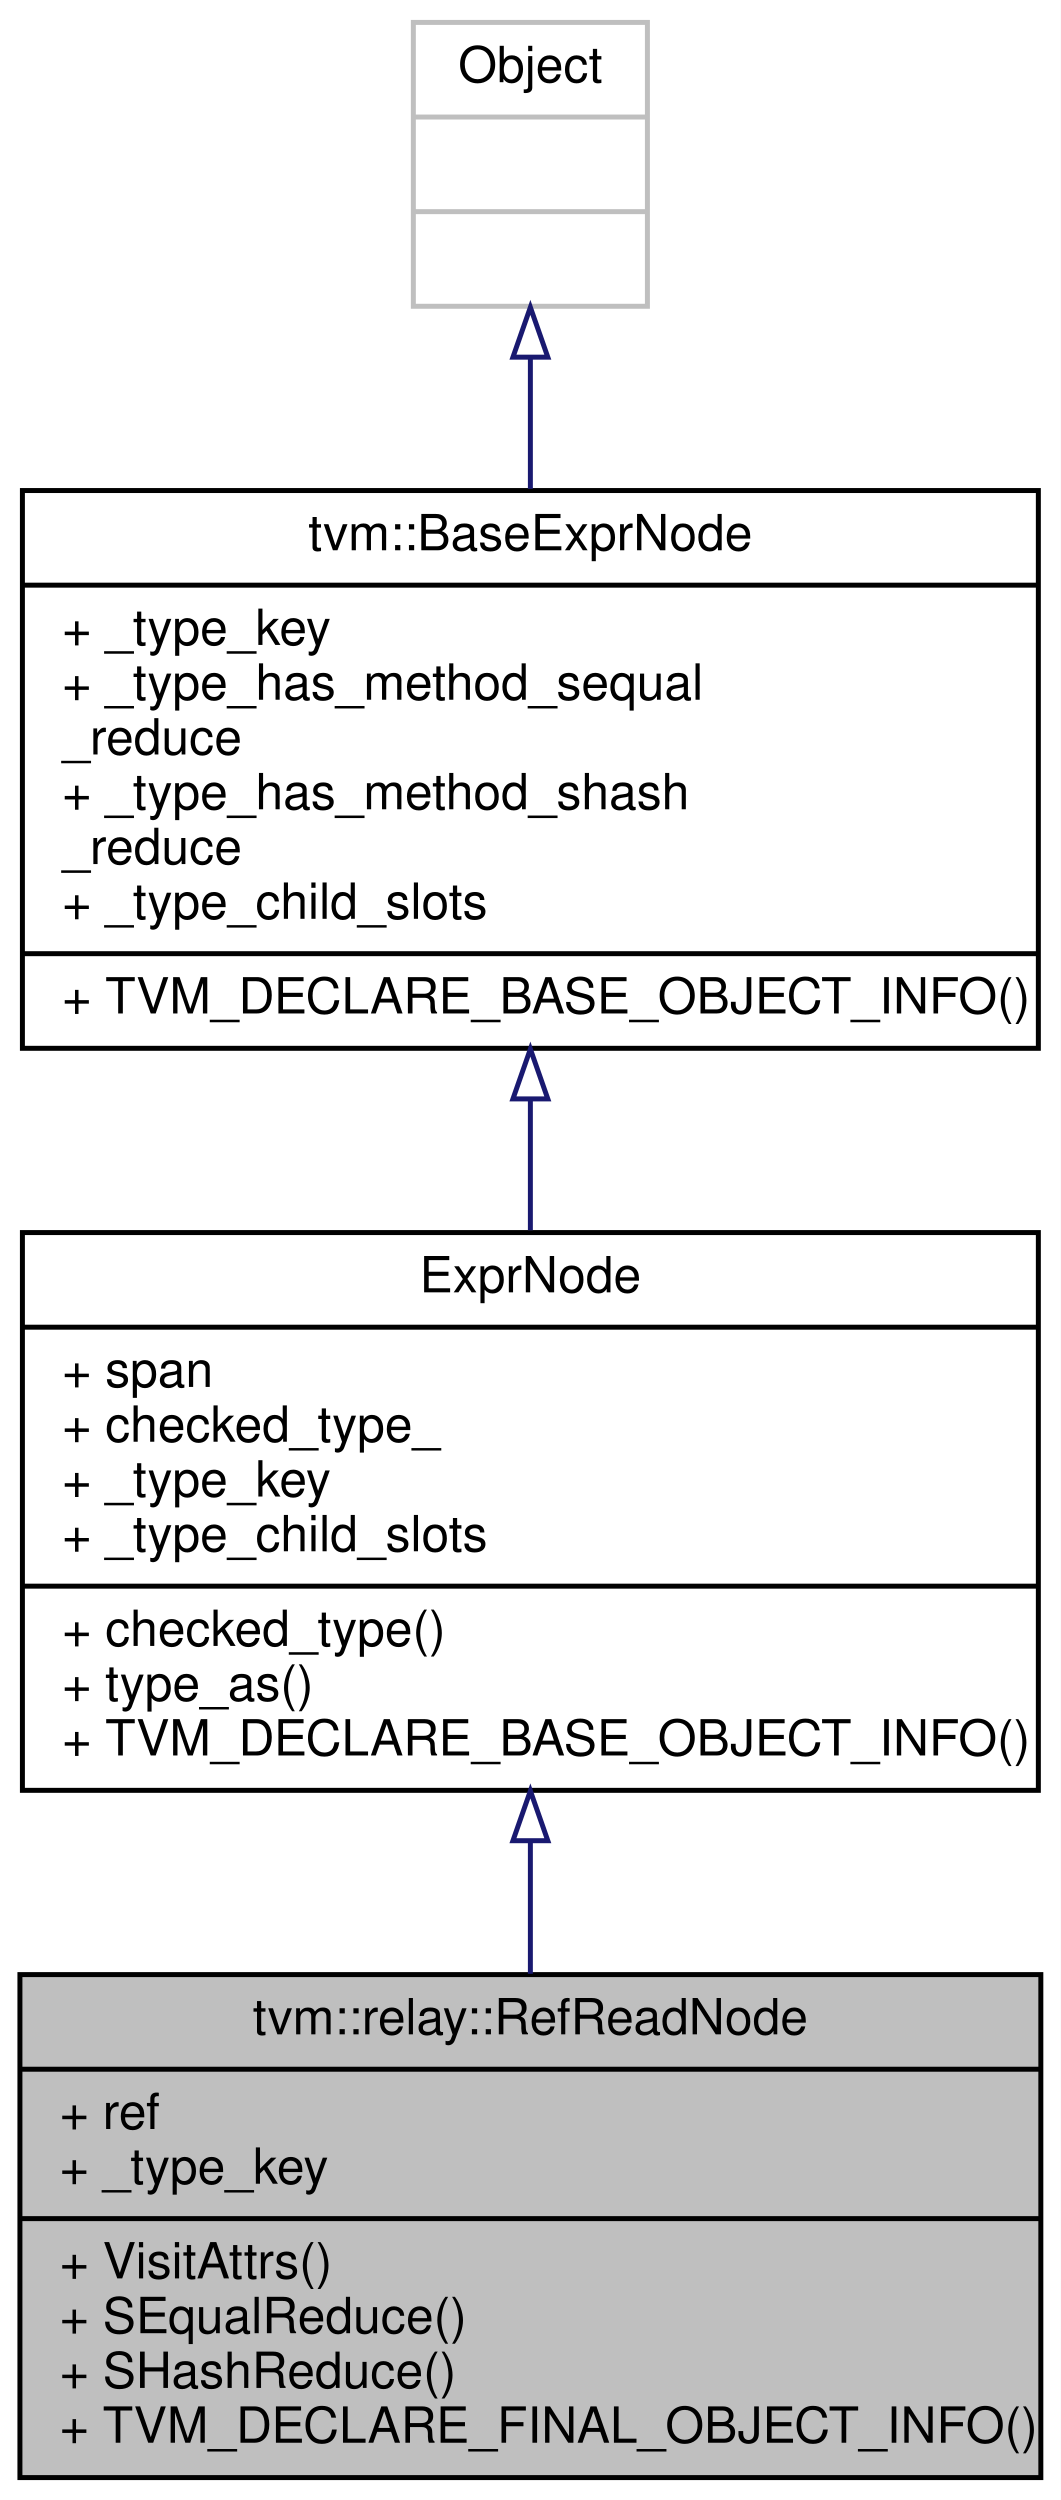
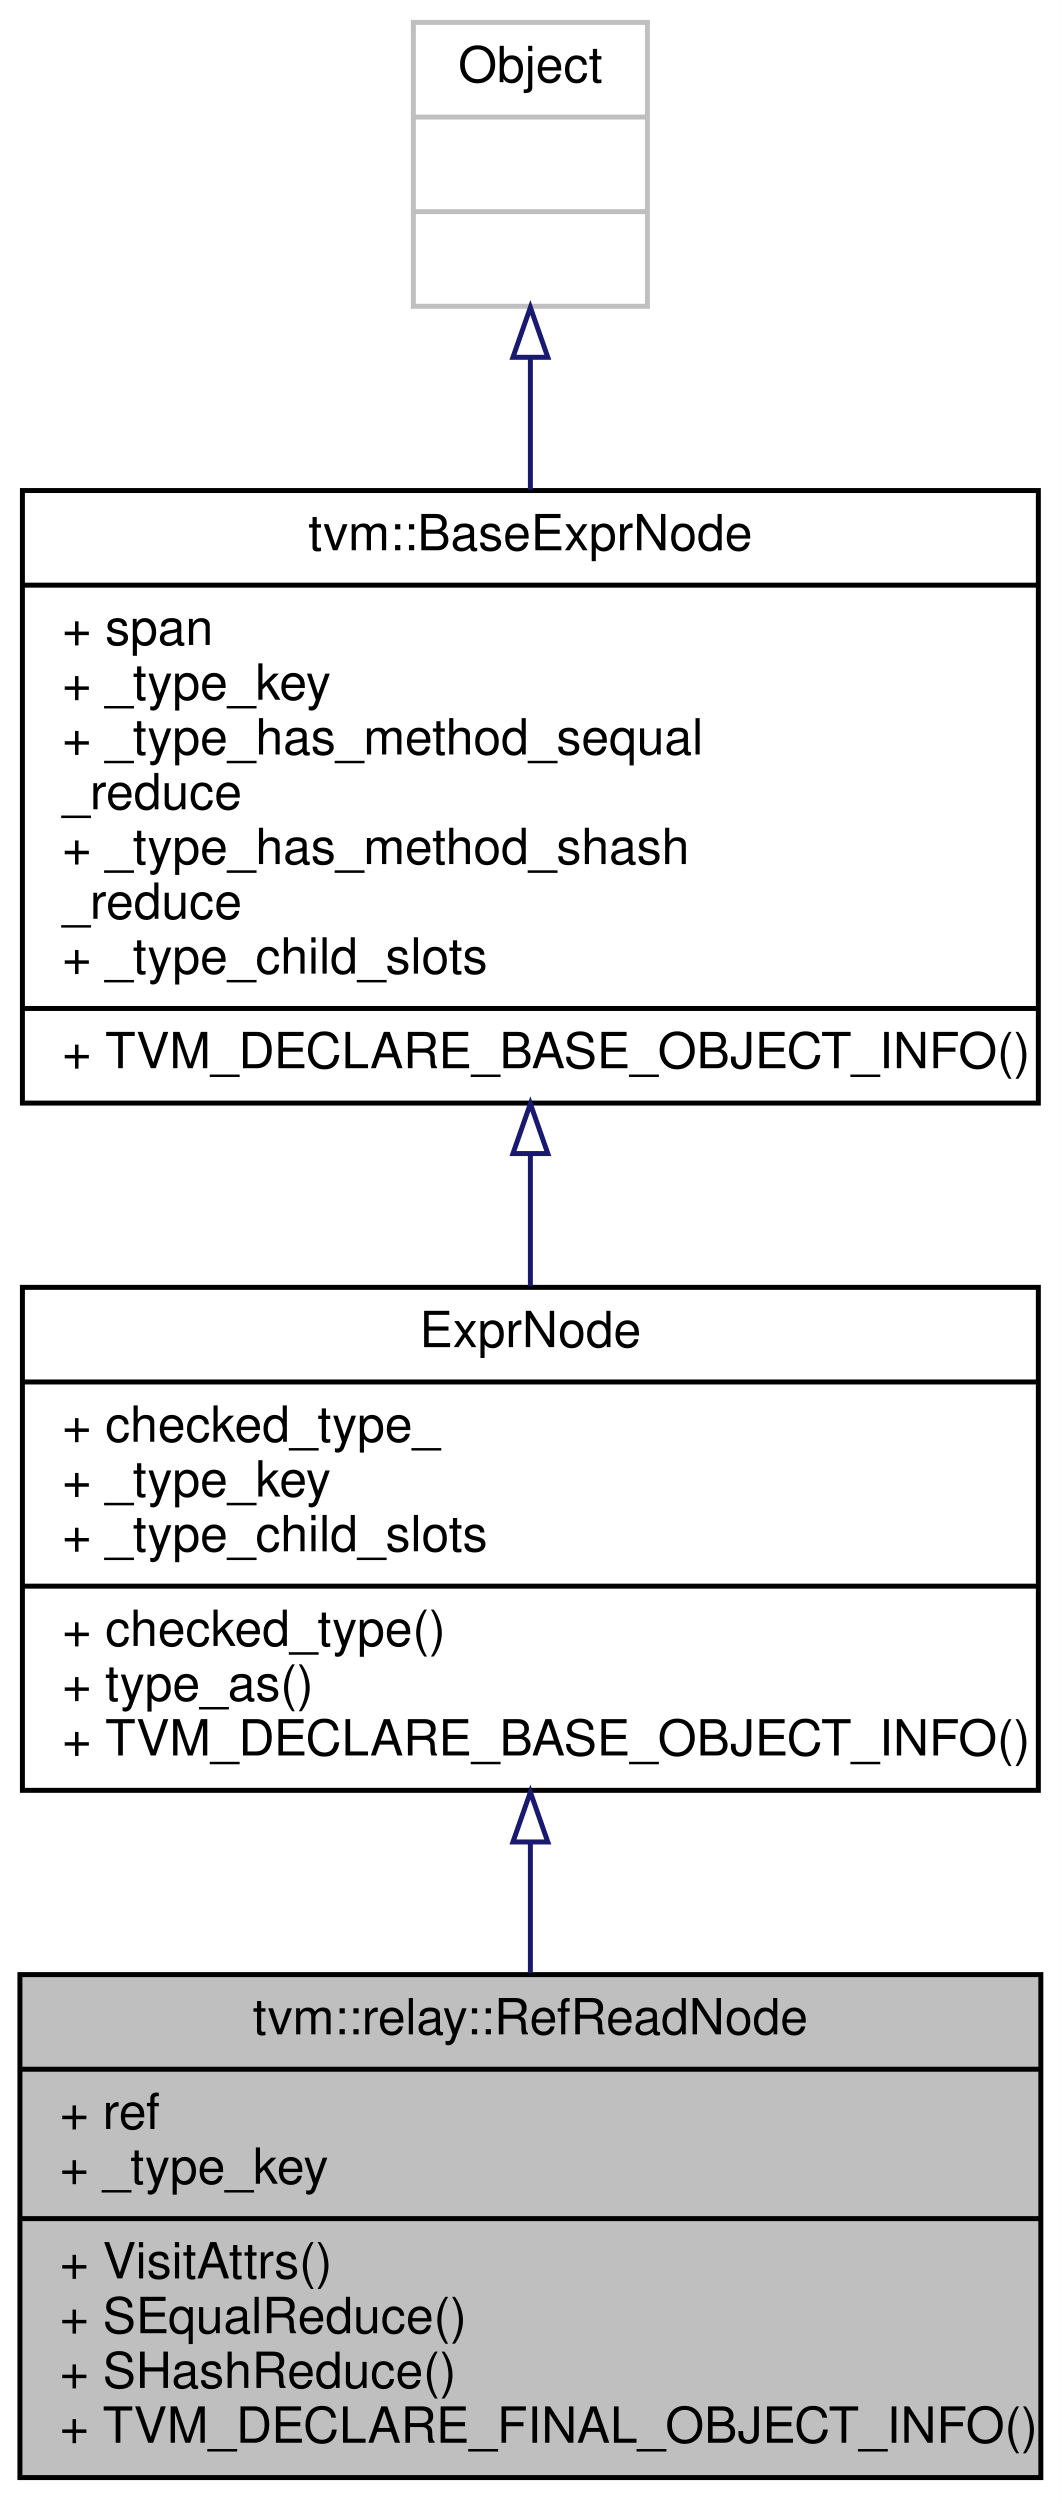
<svg xmlns="http://www.w3.org/2000/svg" xmlns:xlink="http://www.w3.org/1999/xlink" width="213pt" height="502pt" viewBox="0.00 0.00 213.00 502.00">
  <g id="graph0" class="graph" transform="scale(1 1) rotate(0) translate(4 498)">
    <polygon fill="white" stroke="none" points="-4,4 -4,-498 209,-498 209,4 -4,4" />
    <g id="node1" class="node">
      <polygon fill="#bfbfbf" stroke="black" points="-1.42109e-14,-0.5 -1.42109e-14,-101.5 205,-101.5 205,-0.5 -1.42109e-14,-0.5" />
      <text text-anchor="middle" x="102.5" y="-89.5" font-family="Helvetica,sans-Serif" font-size="10.00">tvm::relay::RefReadNode</text>
      <polyline fill="none" stroke="black" points="-1.42109e-14,-82.5 205,-82.5 " />
      <text text-anchor="start" x="8" y="-70.5" font-family="Helvetica,sans-Serif" font-size="10.00">+ ref</text>
      <text text-anchor="start" x="8" y="-59.5" font-family="Helvetica,sans-Serif" font-size="10.00">+ _type_key</text>
      <polyline fill="none" stroke="black" points="-1.42109e-14,-52.5 205,-52.5 " />
      <text text-anchor="start" x="8" y="-40.5" font-family="Helvetica,sans-Serif" font-size="10.00">+ VisitAttrs()</text>
      <text text-anchor="start" x="8" y="-29.5" font-family="Helvetica,sans-Serif" font-size="10.00">+ SEqualReduce()</text>
      <text text-anchor="start" x="8" y="-18.5" font-family="Helvetica,sans-Serif" font-size="10.00">+ SHashReduce()</text>
      <text text-anchor="start" x="8" y="-7.5" font-family="Helvetica,sans-Serif" font-size="10.00">+ TVM_DECLARE_FINAL_OBJECT_INFO()</text>
    </g>
    <g id="node2" class="node">
      <g id="a_node2">
        <a xlink:href="classtvm_1_1RelayExprNode.html" target="_top" xlink:title="Base node of all non-primitive expressions. ">
-           <polygon fill="white" stroke="black" points="0.5,-138.5 0.5,-250.5 204.5,-250.5 204.5,-138.5 0.5,-138.5" />
-           <text text-anchor="middle" x="102.5" y="-238.5" font-family="Helvetica,sans-Serif" font-size="10.00">ExprNode</text>
-           <polyline fill="none" stroke="black" points="0.5,-231.5 204.5,-231.5 " />
-           <text text-anchor="start" x="8.5" y="-219.5" font-family="Helvetica,sans-Serif" font-size="10.00">+ span</text>
+           <polygon fill="white" stroke="black" points="0.5,-138.5 0.5,-239.5 204.5,-239.5 204.5,-138.5 0.5,-138.5" />
+           <text text-anchor="middle" x="102.5" y="-227.5" font-family="Helvetica,sans-Serif" font-size="10.00">ExprNode</text>
+           <polyline fill="none" stroke="black" points="0.5,-220.5 204.5,-220.5 " />
          <text text-anchor="start" x="8.5" y="-208.5" font-family="Helvetica,sans-Serif" font-size="10.00">+ checked_type_</text>
          <text text-anchor="start" x="8.5" y="-197.5" font-family="Helvetica,sans-Serif" font-size="10.00">+ _type_key</text>
          <text text-anchor="start" x="8.5" y="-186.5" font-family="Helvetica,sans-Serif" font-size="10.00">+ _type_child_slots</text>
          <polyline fill="none" stroke="black" points="0.5,-179.5 204.5,-179.5 " />
          <text text-anchor="start" x="8.5" y="-167.5" font-family="Helvetica,sans-Serif" font-size="10.00">+ checked_type()</text>
          <text text-anchor="start" x="8.5" y="-156.5" font-family="Helvetica,sans-Serif" font-size="10.00">+ type_as()</text>
          <text text-anchor="start" x="8.5" y="-145.5" font-family="Helvetica,sans-Serif" font-size="10.00">+ TVM_DECLARE_BASE_OBJECT_INFO()</text>
        </a>
      </g>
    </g>
    <g id="edge1" class="edge">
-       <path fill="none" stroke="midnightblue" d="M102.5,-128.344C102.5,-119.375 102.5,-110.286 102.5,-101.658" />
-       <polygon fill="none" stroke="midnightblue" points="99,-128.387 102.5,-138.387 106,-128.387 99,-128.387" />
+       <path fill="none" stroke="midnightblue" d="M102.5,-128C102.5,-119.271 102.5,-110.363 102.5,-101.863" />
+       <polygon fill="none" stroke="midnightblue" points="99,-128.131 102.5,-138.131 106,-128.131 99,-128.131" />
    </g>
    <g id="node3" class="node">
      <g id="a_node3">
        <a xlink:href="classtvm_1_1BaseExprNode.html" target="_top" xlink:title="Base type of all the expressions. ">
-           <polygon fill="white" stroke="black" points="0.5,-287.5 0.5,-399.5 204.5,-399.5 204.5,-287.5 0.5,-287.5" />
+           <polygon fill="white" stroke="black" points="0.5,-276.5 0.5,-399.5 204.5,-399.5 204.5,-276.5 0.5,-276.5" />
          <text text-anchor="middle" x="102.5" y="-387.5" font-family="Helvetica,sans-Serif" font-size="10.00">tvm::BaseExprNode</text>
          <polyline fill="none" stroke="black" points="0.5,-380.5 204.5,-380.5 " />
-           <text text-anchor="start" x="8.5" y="-368.5" font-family="Helvetica,sans-Serif" font-size="10.00">+ _type_key</text>
-           <text text-anchor="start" x="8.5" y="-357.5" font-family="Helvetica,sans-Serif" font-size="10.00">+ _type_has_method_sequal</text>
-           <text text-anchor="start" x="8.5" y="-346.5" font-family="Helvetica,sans-Serif" font-size="10.00">_reduce</text>
-           <text text-anchor="start" x="8.5" y="-335.5" font-family="Helvetica,sans-Serif" font-size="10.00">+ _type_has_method_shash</text>
-           <text text-anchor="start" x="8.5" y="-324.5" font-family="Helvetica,sans-Serif" font-size="10.00">_reduce</text>
-           <text text-anchor="start" x="8.5" y="-313.5" font-family="Helvetica,sans-Serif" font-size="10.00">+ _type_child_slots</text>
-           <polyline fill="none" stroke="black" points="0.5,-306.5 204.5,-306.5 " />
-           <text text-anchor="start" x="8.5" y="-294.5" font-family="Helvetica,sans-Serif" font-size="10.00">+ TVM_DECLARE_BASE_OBJECT_INFO()</text>
+           <text text-anchor="start" x="8.5" y="-368.5" font-family="Helvetica,sans-Serif" font-size="10.00">+ span</text>
+           <text text-anchor="start" x="8.5" y="-357.5" font-family="Helvetica,sans-Serif" font-size="10.00">+ _type_key</text>
+           <text text-anchor="start" x="8.5" y="-346.5" font-family="Helvetica,sans-Serif" font-size="10.00">+ _type_has_method_sequal</text>
+           <text text-anchor="start" x="8.5" y="-335.5" font-family="Helvetica,sans-Serif" font-size="10.00">_reduce</text>
+           <text text-anchor="start" x="8.5" y="-324.5" font-family="Helvetica,sans-Serif" font-size="10.00">+ _type_has_method_shash</text>
+           <text text-anchor="start" x="8.5" y="-313.5" font-family="Helvetica,sans-Serif" font-size="10.00">_reduce</text>
+           <text text-anchor="start" x="8.5" y="-302.5" font-family="Helvetica,sans-Serif" font-size="10.00">+ _type_child_slots</text>
+           <polyline fill="none" stroke="black" points="0.5,-295.5 204.5,-295.5 " />
+           <text text-anchor="start" x="8.5" y="-283.5" font-family="Helvetica,sans-Serif" font-size="10.00">+ TVM_DECLARE_BASE_OBJECT_INFO()</text>
        </a>
      </g>
    </g>
    <g id="edge2" class="edge">
-       <path fill="none" stroke="midnightblue" d="M102.5,-277.176C102.5,-268.427 102.5,-259.522 102.5,-250.965" />
-       <polygon fill="none" stroke="midnightblue" points="99,-277.344 102.5,-287.344 106,-277.344 99,-277.344" />
+       <path fill="none" stroke="midnightblue" d="M102.5,-266.289C102.5,-257.323 102.5,-248.301 102.5,-239.758" />
+       <polygon fill="none" stroke="midnightblue" points="99,-266.361 102.5,-276.361 106,-266.361 99,-266.361" />
    </g>
    <g id="node4" class="node">
      <polygon fill="white" stroke="#bfbfbf" points="79,-436.5 79,-493.5 126,-493.5 126,-436.5 79,-436.5" />
      <text text-anchor="middle" x="102.5" y="-481.5" font-family="Helvetica,sans-Serif" font-size="10.00">Object</text>
      <polyline fill="none" stroke="#bfbfbf" points="79,-474.5 126,-474.5 " />
      <text text-anchor="middle" x="102.5" y="-462.5" font-family="Helvetica,sans-Serif" font-size="10.00"> </text>
      <polyline fill="none" stroke="#bfbfbf" points="79,-455.5 126,-455.5 " />
      <text text-anchor="middle" x="102.5" y="-443.5" font-family="Helvetica,sans-Serif" font-size="10.00"> </text>
    </g>
    <g id="edge3" class="edge">
-       <path fill="none" stroke="midnightblue" d="M102.5,-426.108C102.5,-417.748 102.5,-408.725 102.5,-399.834" />
-       <polygon fill="none" stroke="midnightblue" points="99,-426.284 102.5,-436.284 106,-426.284 99,-426.284" />
+       <path fill="none" stroke="midnightblue" d="M102.5,-426.099C102.5,-417.739 102.5,-408.68 102.5,-399.672" />
+       <polygon fill="none" stroke="midnightblue" points="99,-426.258 102.5,-436.258 106,-426.258 99,-426.258" />
    </g>
  </g>
</svg>
